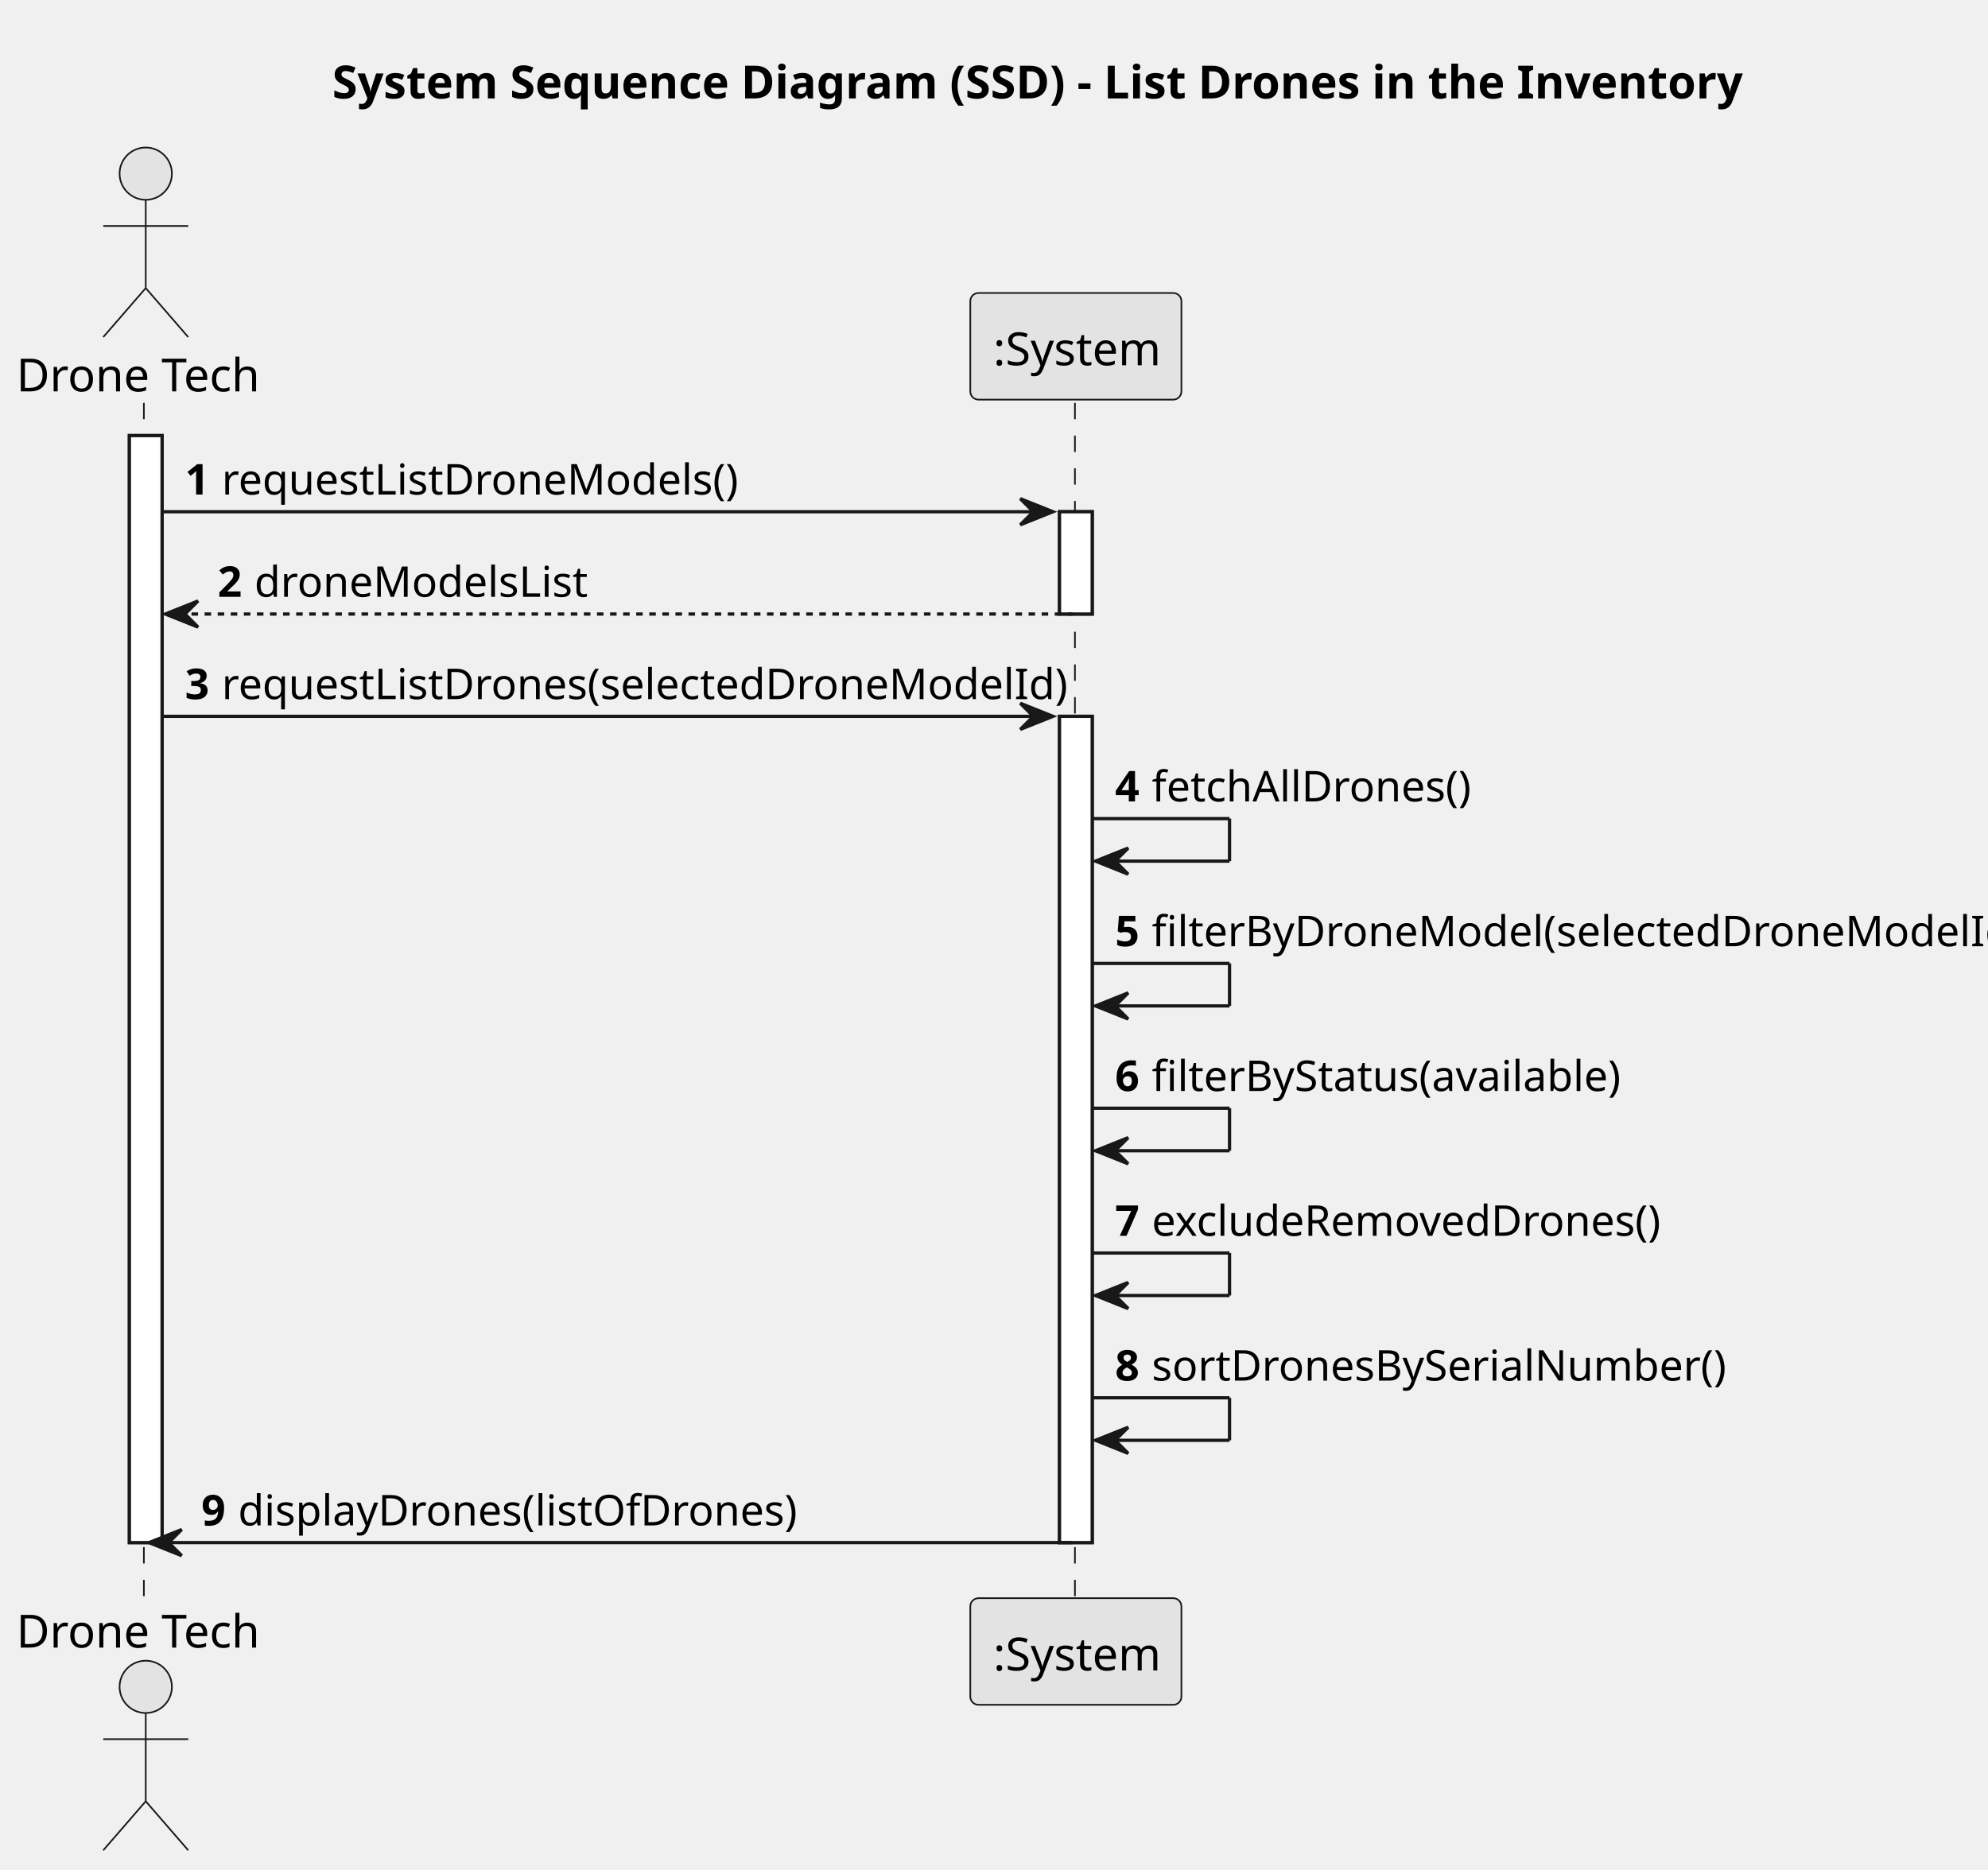
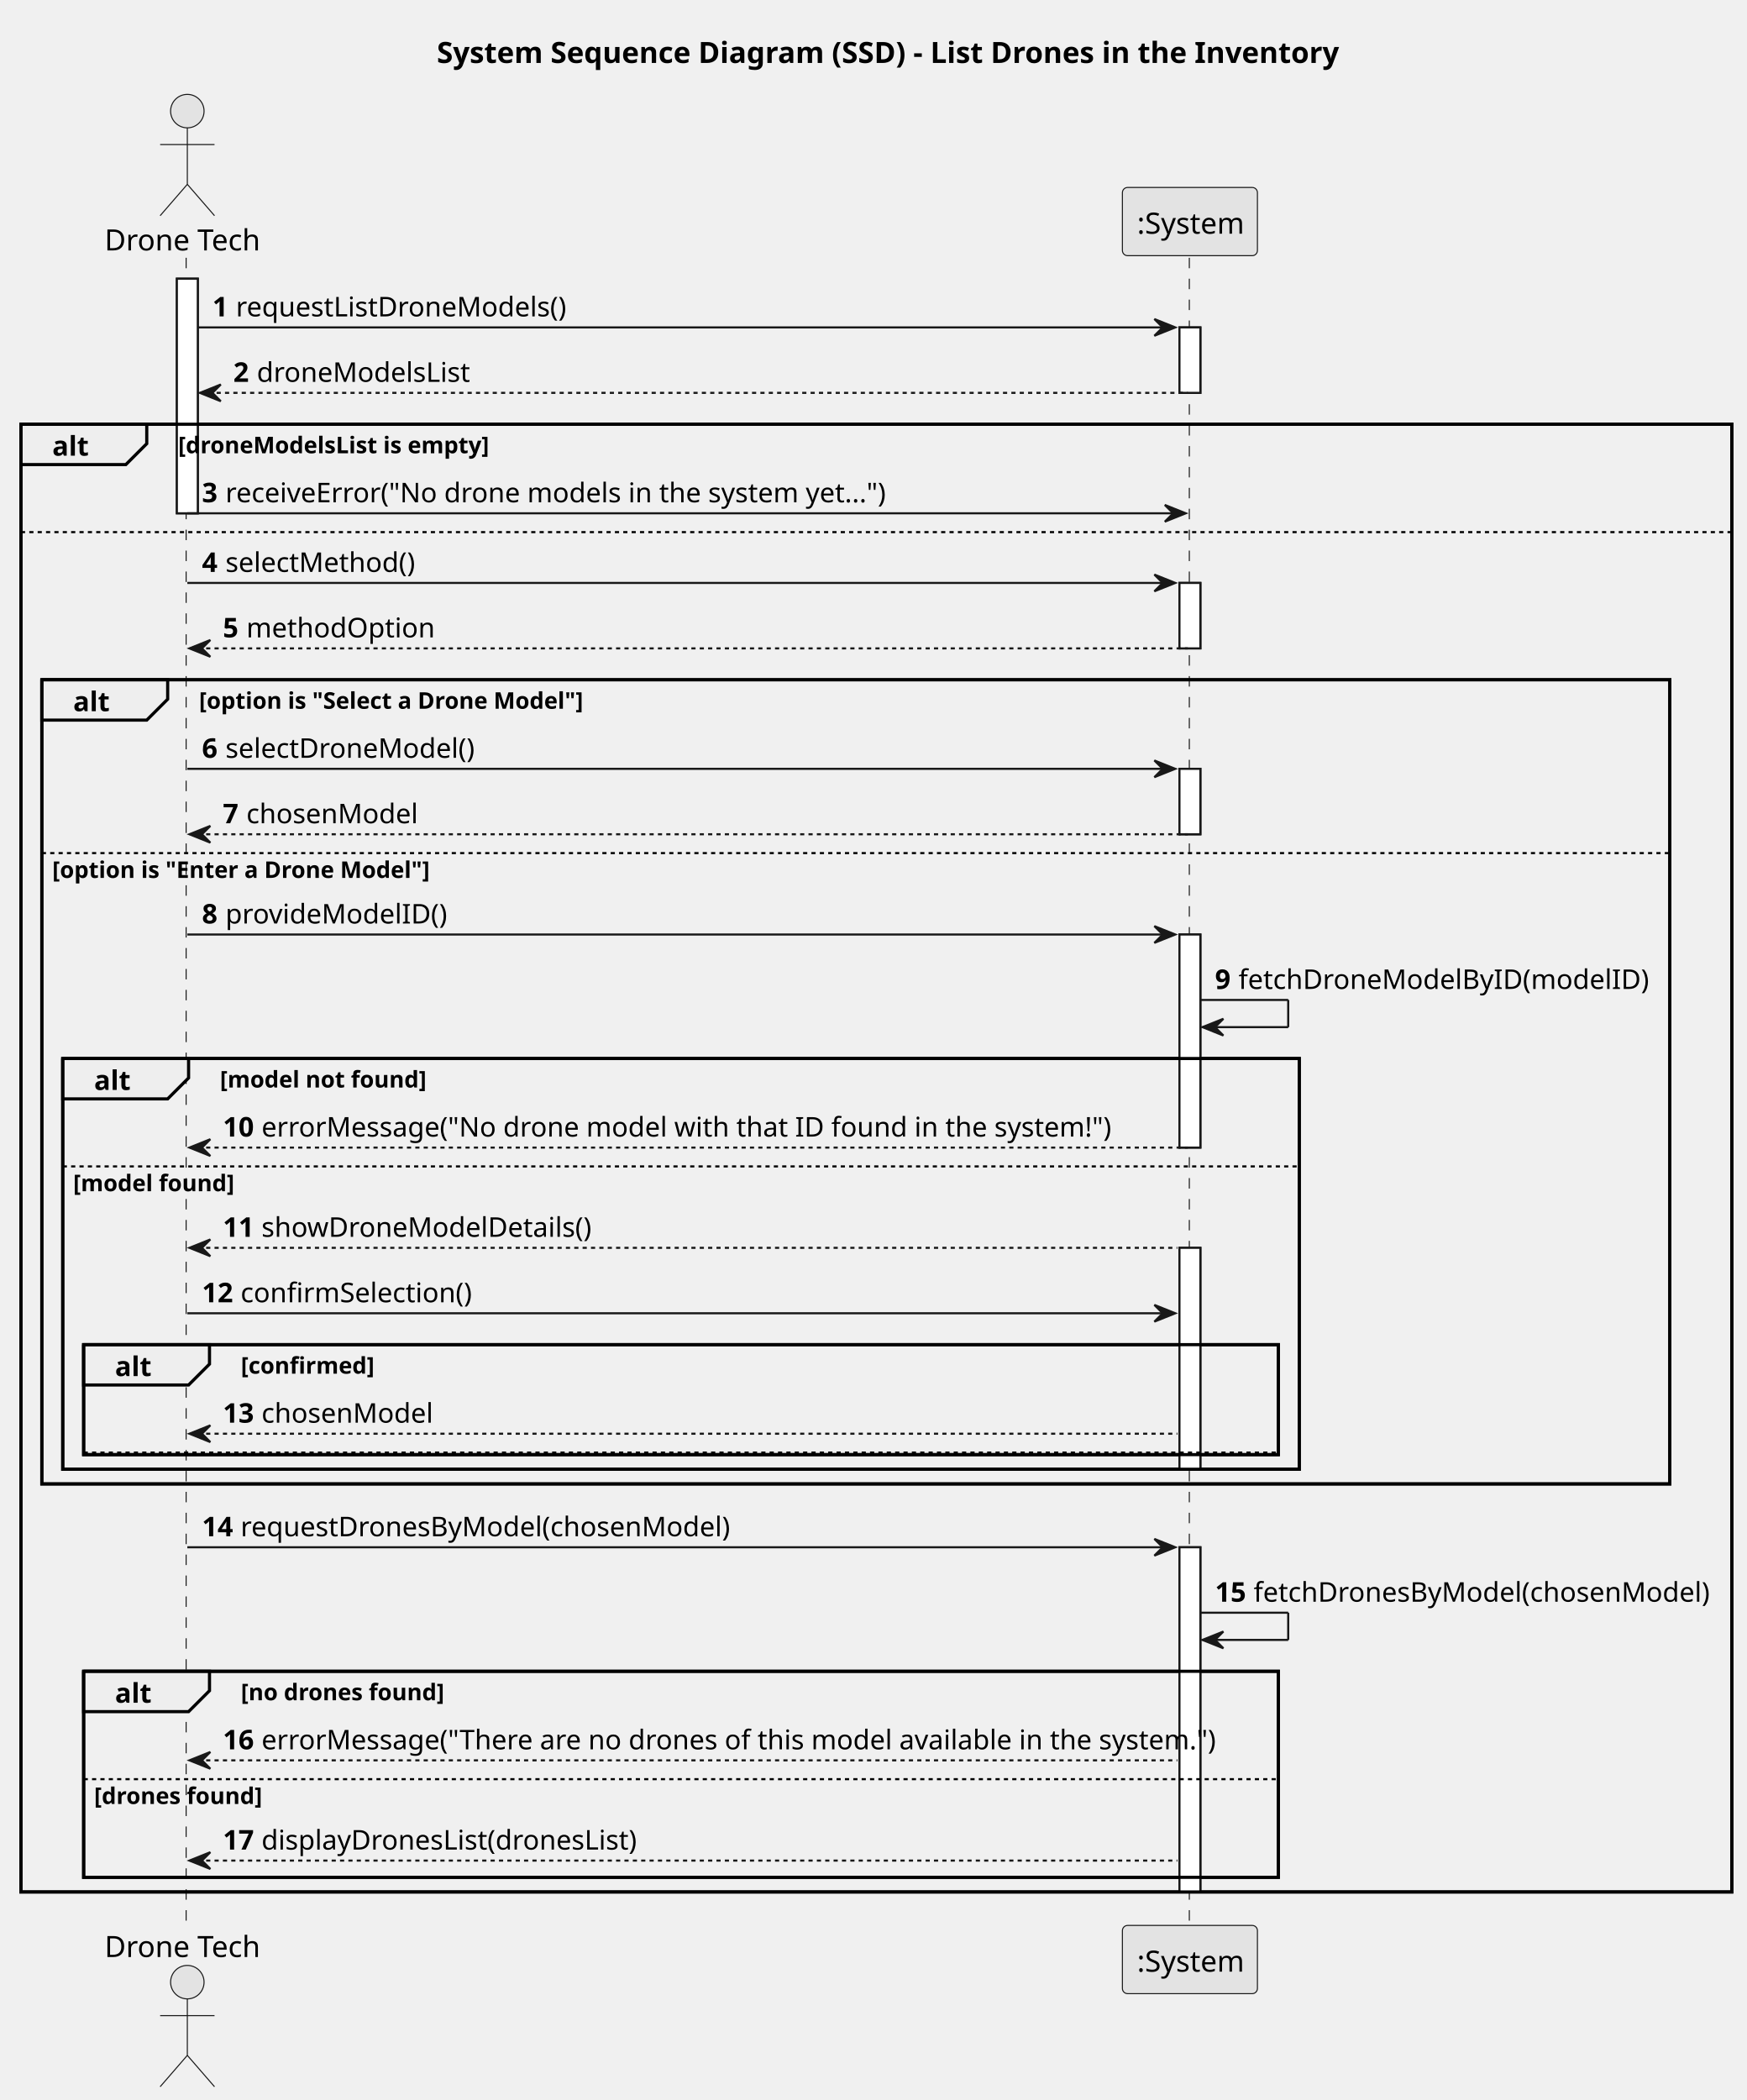
- <svg xmlns="http://www.w3.org/2000/svg" contentStyleType="text/css" height="572px" preserveAspectRatio="none" style="width:608px;height:572px;background:#FFFFFF;" version="1.1" viewBox="0 0 608 572" width="608px" zoomAndPan="magnify">
+ <svg xmlns="http://www.w3.org/2000/svg" contentStyleType="text/css" height="1004px" preserveAspectRatio="none" style="width:835px;height:1004px;background:#FFFFFF;" version="1.1" viewBox="0 0 835 1004" width="835px" zoomAndPan="magnify">
  <defs />
  <g>
-     <text fill="#000000" font-family="sans-serif" font-size="14" font-weight="bold" lengthAdjust="spacing" textLength="419.323" x="101.61" y="30.107">System Sequence Diagram (SSD) - List Drones in the Inventory</text>
-     <rect fill="#FFFFFF" height="338.619" style="stroke:#181818;stroke-width:1.0;" width="10" x="39.572" y="133.242" />
-     <rect fill="#FFFFFF" height="31.291" style="stroke:#181818;stroke-width:1.0;" width="10" x="324.035" y="156.533" />
-     <rect fill="#FFFFFF" height="252.746" style="stroke:#181818;stroke-width:1.0;" width="10" x="324.035" y="219.115" />
-     <line style="stroke:#181818;stroke-width:0.5;stroke-dasharray:5.0,5.0;" x1="44" x2="44" y1="123.242" y2="489.861" />
-     <line style="stroke:#181818;stroke-width:0.5;stroke-dasharray:5.0,5.0;" x1="328.752" x2="328.752" y1="123.242" y2="489.861" />
-     <text fill="#000000" font-family="sans-serif" font-size="14" lengthAdjust="spacing" textLength="73.144" x="5" y="119.728">Drone Tech</text>
-     <ellipse cx="44.572" cy="53.121" fill="#E3E3E3" rx="8" ry="8" style="stroke:#181818;stroke-width:0.5;" />
-     <path d="M44.572,61.121 L44.572,88.121 M31.572,69.121 L57.572,69.121 M44.572,88.121 L31.572,103.121 M44.572,88.121 L57.572,103.121 " fill="none" style="stroke:#181818;stroke-width:0.5;" />
-     <text fill="#000000" font-family="sans-serif" font-size="14" lengthAdjust="spacing" textLength="73.144" x="5" y="503.969">Drone Tech</text>
-     <ellipse cx="44.572" cy="515.982" fill="#E3E3E3" rx="8" ry="8" style="stroke:#181818;stroke-width:0.5;" />
-     <path d="M44.572,523.982 L44.572,550.982 M31.572,531.982 L57.572,531.982 M44.572,550.982 L31.572,565.982 M44.572,550.982 L57.572,565.982 " fill="none" style="stroke:#181818;stroke-width:0.5;" />
-     <rect fill="#E3E3E3" height="32.621" rx="2.5" ry="2.5" style="stroke:#181818;stroke-width:0.5;" width="64.565" x="296.752" y="89.621" />
-     <text fill="#000000" font-family="sans-serif" font-size="14" lengthAdjust="spacing" textLength="50.565" x="303.752" y="111.728">:System</text>
-     <rect fill="#E3E3E3" height="32.621" rx="2.5" ry="2.5" style="stroke:#181818;stroke-width:0.5;" width="64.565" x="296.752" y="488.861" />
-     <text fill="#000000" font-family="sans-serif" font-size="14" lengthAdjust="spacing" textLength="50.565" x="303.752" y="510.969">:System</text>
-     <rect fill="#FFFFFF" height="338.619" style="stroke:#181818;stroke-width:1.0;" width="10" x="39.572" y="133.242" />
-     <rect fill="#FFFFFF" height="31.291" style="stroke:#181818;stroke-width:1.0;" width="10" x="324.035" y="156.533" />
-     <rect fill="#FFFFFF" height="252.746" style="stroke:#181818;stroke-width:1.0;" width="10" x="324.035" y="219.115" />
-     <polygon fill="#181818" points="312.035,152.533,322.035,156.533,312.035,160.533,316.035,156.533" style="stroke:#181818;stroke-width:1.0;" />
-     <line style="stroke:#181818;stroke-width:1.0;" x1="49.572" x2="318.035" y1="156.533" y2="156.533" />
-     <text fill="#000000" font-family="sans-serif" font-size="13" font-weight="bold" lengthAdjust="spacing" textLength="7.23" x="56.572" y="151.27">1</text>
-     <text fill="#000000" font-family="sans-serif" font-size="13" lengthAdjust="spacing" textLength="149.564" x="67.802" y="151.27">requestListDroneModels()</text>
-     <polygon fill="#181818" points="60.572,183.824,50.572,187.824,60.572,191.824,56.572,187.824" style="stroke:#181818;stroke-width:1.0;" />
-     <line style="stroke:#181818;stroke-width:1.0;stroke-dasharray:2.0,2.0;" x1="54.572" x2="328.035" y1="187.824" y2="187.824" />
-     <text fill="#000000" font-family="sans-serif" font-size="13" font-weight="bold" lengthAdjust="spacing" textLength="7.23" x="66.572" y="182.561">2</text>
-     <text fill="#000000" font-family="sans-serif" font-size="13" lengthAdjust="spacing" textLength="95.386" x="77.802" y="182.561">droneModelsList</text>
-     <polygon fill="#181818" points="312.035,215.115,322.035,219.115,312.035,223.115,316.035,219.115" style="stroke:#181818;stroke-width:1.0;" />
-     <line style="stroke:#181818;stroke-width:1.0;" x1="49.572" x2="318.035" y1="219.115" y2="219.115" />
-     <text fill="#000000" font-family="sans-serif" font-size="13" font-weight="bold" lengthAdjust="spacing" textLength="7.23" x="56.572" y="213.852">3</text>
-     <text fill="#000000" font-family="sans-serif" font-size="13" lengthAdjust="spacing" textLength="244.232" x="67.802" y="213.852">requestListDrones(selectedDroneModelId)</text>
-     <line style="stroke:#181818;stroke-width:1.0;" x1="334.035" x2="376.035" y1="250.406" y2="250.406" />
-     <line style="stroke:#181818;stroke-width:1.0;" x1="376.035" x2="376.035" y1="250.406" y2="263.406" />
-     <line style="stroke:#181818;stroke-width:1.0;" x1="335.035" x2="376.035" y1="263.406" y2="263.406" />
-     <polygon fill="#181818" points="345.035,259.406,335.035,263.406,345.035,267.406,341.035,263.406" style="stroke:#181818;stroke-width:1.0;" />
-     <text fill="#000000" font-family="sans-serif" font-size="13" font-weight="bold" lengthAdjust="spacing" textLength="7.23" x="341.035" y="245.144">4</text>
-     <text fill="#000000" font-family="sans-serif" font-size="13" lengthAdjust="spacing" textLength="93.196" x="352.265" y="245.144">fetchAllDrones()</text>
-     <line style="stroke:#181818;stroke-width:1.0;" x1="334.035" x2="376.035" y1="294.697" y2="294.697" />
-     <line style="stroke:#181818;stroke-width:1.0;" x1="376.035" x2="376.035" y1="294.697" y2="307.697" />
-     <line style="stroke:#181818;stroke-width:1.0;" x1="335.035" x2="376.035" y1="307.697" y2="307.697" />
-     <polygon fill="#181818" points="345.035,303.697,335.035,307.697,345.035,311.697,341.035,307.697" style="stroke:#181818;stroke-width:1.0;" />
-     <text fill="#000000" font-family="sans-serif" font-size="13" font-weight="bold" lengthAdjust="spacing" textLength="7.23" x="341.035" y="289.435">5</text>
-     <text fill="#000000" font-family="sans-serif" font-size="13" lengthAdjust="spacing" textLength="249.279" x="352.265" y="289.435">filterByDroneModel(selectedDroneModelId)</text>
-     <line style="stroke:#181818;stroke-width:1.0;" x1="334.035" x2="376.035" y1="338.988" y2="338.988" />
-     <line style="stroke:#181818;stroke-width:1.0;" x1="376.035" x2="376.035" y1="338.988" y2="351.988" />
-     <line style="stroke:#181818;stroke-width:1.0;" x1="335.035" x2="376.035" y1="351.988" y2="351.988" />
-     <polygon fill="#181818" points="345.035,347.988,335.035,351.988,345.035,355.988,341.035,351.988" style="stroke:#181818;stroke-width:1.0;" />
-     <text fill="#000000" font-family="sans-serif" font-size="13" font-weight="bold" lengthAdjust="spacing" textLength="7.23" x="341.035" y="333.726">6</text>
-     <text fill="#000000" font-family="sans-serif" font-size="13" lengthAdjust="spacing" textLength="136.557" x="352.265" y="333.726">filterByStatus(available)</text>
-     <line style="stroke:#181818;stroke-width:1.0;" x1="334.035" x2="376.035" y1="383.279" y2="383.279" />
-     <line style="stroke:#181818;stroke-width:1.0;" x1="376.035" x2="376.035" y1="383.279" y2="396.279" />
-     <line style="stroke:#181818;stroke-width:1.0;" x1="335.035" x2="376.035" y1="396.279" y2="396.279" />
-     <polygon fill="#181818" points="345.035,392.279,335.035,396.279,345.035,400.279,341.035,396.279" style="stroke:#181818;stroke-width:1.0;" />
-     <text fill="#000000" font-family="sans-serif" font-size="13" font-weight="bold" lengthAdjust="spacing" textLength="7.23" x="341.035" y="378.017">7</text>
-     <text fill="#000000" font-family="sans-serif" font-size="13" lengthAdjust="spacing" textLength="151.011" x="352.265" y="378.017">excludeRemovedDrones()</text>
-     <line style="stroke:#181818;stroke-width:1.0;" x1="334.035" x2="376.035" y1="427.57" y2="427.57" />
-     <line style="stroke:#181818;stroke-width:1.0;" x1="376.035" x2="376.035" y1="427.57" y2="440.57" />
-     <line style="stroke:#181818;stroke-width:1.0;" x1="335.035" x2="376.035" y1="440.57" y2="440.57" />
-     <polygon fill="#181818" points="345.035,436.57,335.035,440.57,345.035,444.57,341.035,440.57" style="stroke:#181818;stroke-width:1.0;" />
-     <text fill="#000000" font-family="sans-serif" font-size="13" font-weight="bold" lengthAdjust="spacing" textLength="7.23" x="341.035" y="422.308">8</text>
-     <text fill="#000000" font-family="sans-serif" font-size="13" lengthAdjust="spacing" textLength="166.88" x="352.265" y="422.308">sortDronesBySerialNumber()</text>
-     <polygon fill="#181818" points="55.572,467.861,45.572,471.861,55.572,475.861,51.572,471.861" style="stroke:#181818;stroke-width:1.0;" />
-     <line style="stroke:#181818;stroke-width:1.0;" x1="49.572" x2="328.035" y1="471.861" y2="471.861" />
-     <text fill="#000000" font-family="sans-serif" font-size="13" font-weight="bold" lengthAdjust="spacing" textLength="7.23" x="61.572" y="466.599">9</text>
-     <text fill="#000000" font-family="sans-serif" font-size="13" lengthAdjust="spacing" textLength="162.551" x="72.802" y="466.599">displayDrones(listOfDrones)</text>
+     <text fill="#000000" font-family="sans-serif" font-size="14" font-weight="bold" lengthAdjust="spacing" textLength="419.323" x="208.875" y="30.107">System Sequence Diagram (SSD) - List Drones in the Inventory</text>
+     <rect fill="#FFFFFF" height="112.164" style="stroke:#181818;stroke-width:1.0;" width="10" x="84.572" y="133.242" />
+     <rect fill="#FFFFFF" height="31.291" style="stroke:#181818;stroke-width:1.0;" width="10" x="563.958" y="156.533" />
+     <rect fill="#FFFFFF" height="31.291" style="stroke:#181818;stroke-width:1.0;" width="10" x="563.958" y="278.697" />
+     <rect fill="#FFFFFF" height="31.291" style="stroke:#181818;stroke-width:1.0;" width="10" x="563.958" y="367.57" />
+     <rect fill="#FFFFFF" height="101.873" style="stroke:#181818;stroke-width:1.0;" width="10" x="563.958" y="446.783" />
+     <rect fill="#FFFFFF" height="105.873" style="stroke:#181818;stroke-width:1.0;" width="10" x="563.958" y="596.578" />
+     <rect fill="#FFFFFF" height="164.795" style="stroke:#181818;stroke-width:1.0;" width="10" x="563.958" y="739.742" />
+     <rect fill="none" height="701.713" style="stroke:#000000;stroke-width:1.5;" width="818.073" x="10" y="202.824" />
+     <rect fill="none" height="384.463" style="stroke:#000000;stroke-width:1.5;" width="778.423" x="20" y="324.988" />
+     <rect fill="none" height="196.377" style="stroke:#000000;stroke-width:1.5;" width="591.241" x="30" y="506.074" />
+     <rect fill="none" height="52.582" style="stroke:#000000;stroke-width:1.5;" width="571.241" x="40" y="642.869" />
+     <rect fill="none" height="98.504" style="stroke:#000000;stroke-width:1.5;" width="571.241" x="40" y="799.033" />
+     <line style="stroke:#181818;stroke-width:0.5;stroke-dasharray:5.0,5.0;" x1="89" x2="89" y1="123.242" y2="921.537" />
+     <line style="stroke:#181818;stroke-width:0.5;stroke-dasharray:5.0,5.0;" x1="568.676" x2="568.676" y1="123.242" y2="921.537" />
+     <text fill="#000000" font-family="sans-serif" font-size="14" lengthAdjust="spacing" textLength="73.144" x="50" y="119.728">Drone Tech</text>
+     <ellipse cx="89.572" cy="53.121" fill="#E3E3E3" rx="8" ry="8" style="stroke:#181818;stroke-width:0.5;" />
+     <path d="M89.572,61.121 L89.572,88.121 M76.572,69.121 L102.572,69.121 M89.572,88.121 L76.572,103.121 M89.572,88.121 L102.572,103.121 " fill="none" style="stroke:#181818;stroke-width:0.5;" />
+     <text fill="#000000" font-family="sans-serif" font-size="14" lengthAdjust="spacing" textLength="73.144" x="50" y="935.644">Drone Tech</text>
+     <ellipse cx="89.572" cy="947.658" fill="#E3E3E3" rx="8" ry="8" style="stroke:#181818;stroke-width:0.5;" />
+     <path d="M89.572,955.658 L89.572,982.658 M76.572,963.658 L102.572,963.658 M89.572,982.658 L76.572,997.658 M89.572,982.658 L102.572,997.658 " fill="none" style="stroke:#181818;stroke-width:0.5;" />
+     <rect fill="#E3E3E3" height="32.621" rx="2.5" ry="2.5" style="stroke:#181818;stroke-width:0.5;" width="64.565" x="536.676" y="89.621" />
+     <text fill="#000000" font-family="sans-serif" font-size="14" lengthAdjust="spacing" textLength="50.565" x="543.676" y="111.728">:System</text>
+     <rect fill="#E3E3E3" height="32.621" rx="2.5" ry="2.5" style="stroke:#181818;stroke-width:0.5;" width="64.565" x="536.676" y="920.537" />
+     <text fill="#000000" font-family="sans-serif" font-size="14" lengthAdjust="spacing" textLength="50.565" x="543.676" y="942.644">:System</text>
+     <rect fill="#FFFFFF" height="112.164" style="stroke:#181818;stroke-width:1.0;" width="10" x="84.572" y="133.242" />
+     <rect fill="#FFFFFF" height="31.291" style="stroke:#181818;stroke-width:1.0;" width="10" x="563.958" y="156.533" />
+     <rect fill="#FFFFFF" height="31.291" style="stroke:#181818;stroke-width:1.0;" width="10" x="563.958" y="278.697" />
+     <rect fill="#FFFFFF" height="31.291" style="stroke:#181818;stroke-width:1.0;" width="10" x="563.958" y="367.57" />
+     <rect fill="#FFFFFF" height="101.873" style="stroke:#181818;stroke-width:1.0;" width="10" x="563.958" y="446.783" />
+     <rect fill="#FFFFFF" height="105.873" style="stroke:#181818;stroke-width:1.0;" width="10" x="563.958" y="596.578" />
+     <rect fill="#FFFFFF" height="164.795" style="stroke:#181818;stroke-width:1.0;" width="10" x="563.958" y="739.742" />
+     <polygon fill="#181818" points="551.958,152.533,561.958,156.533,551.958,160.533,555.958,156.533" style="stroke:#181818;stroke-width:1.0;" />
+     <line style="stroke:#181818;stroke-width:1.0;" x1="94.572" x2="557.958" y1="156.533" y2="156.533" />
+     <text fill="#000000" font-family="sans-serif" font-size="13" font-weight="bold" lengthAdjust="spacing" textLength="7.23" x="101.572" y="151.27">1</text>
+     <text fill="#000000" font-family="sans-serif" font-size="13" lengthAdjust="spacing" textLength="149.564" x="112.802" y="151.27">requestListDroneModels()</text>
+     <polygon fill="#181818" points="105.572,183.824,95.572,187.824,105.572,191.824,101.572,187.824" style="stroke:#181818;stroke-width:1.0;" />
+     <line style="stroke:#181818;stroke-width:1.0;stroke-dasharray:2.0,2.0;" x1="99.572" x2="567.958" y1="187.824" y2="187.824" />
+     <text fill="#000000" font-family="sans-serif" font-size="13" font-weight="bold" lengthAdjust="spacing" textLength="7.23" x="111.572" y="182.561">2</text>
+     <text fill="#000000" font-family="sans-serif" font-size="13" lengthAdjust="spacing" textLength="95.386" x="122.802" y="182.561">droneModelsList</text>
+     <path d="M10,202.824 L70.171,202.824 L70.171,212.115 L60.171,222.115 L10,222.115 L10,202.824 " fill="#EEEEEE" style="stroke:#000000;stroke-width:1.5;" />
+     <rect fill="none" height="701.713" style="stroke:#000000;stroke-width:1.5;" width="818.073" x="10" y="202.824" />
+     <text fill="#000000" font-family="sans-serif" font-size="13" font-weight="bold" lengthAdjust="spacing" textLength="15.171" x="25" y="217.852">alt</text>
+     <text fill="#000000" font-family="sans-serif" font-size="11" font-weight="bold" lengthAdjust="spacing" textLength="143.016" x="85.171" y="216.694">[droneModelsList is empty]</text>
+     <polygon fill="#181818" points="556.958,241.406,566.958,245.406,556.958,249.406,560.958,245.406" style="stroke:#181818;stroke-width:1.0;" />
+     <line style="stroke:#181818;stroke-width:1.0;" x1="89.572" x2="562.958" y1="245.406" y2="245.406" />
+     <text fill="#000000" font-family="sans-serif" font-size="13" font-weight="bold" lengthAdjust="spacing" textLength="7.23" x="96.572" y="240.144">3</text>
+     <text fill="#000000" font-family="sans-serif" font-size="13" lengthAdjust="spacing" textLength="299.666" x="107.802" y="240.144">receiveError("No drone models in the system yet...")</text>
+     <line style="stroke:#000000;stroke-width:1.0;stroke-dasharray:2.0,2.0;" x1="10" x2="828.073" y1="254.406" y2="254.406" />
+     <polygon fill="#181818" points="551.958,274.697,561.958,278.697,551.958,282.697,555.958,278.697" style="stroke:#181818;stroke-width:1.0;" />
+     <line style="stroke:#181818;stroke-width:1.0;" x1="89.572" x2="557.958" y1="278.697" y2="278.697" />
+     <text fill="#000000" font-family="sans-serif" font-size="13" font-weight="bold" lengthAdjust="spacing" textLength="7.23" x="96.572" y="273.435">4</text>
+     <text fill="#000000" font-family="sans-serif" font-size="13" lengthAdjust="spacing" textLength="85.979" x="107.802" y="273.435">selectMethod()</text>
+     <polygon fill="#181818" points="100.572,305.988,90.572,309.988,100.572,313.988,96.572,309.988" style="stroke:#181818;stroke-width:1.0;" />
+     <line style="stroke:#181818;stroke-width:1.0;stroke-dasharray:2.0,2.0;" x1="94.572" x2="567.958" y1="309.988" y2="309.988" />
+     <text fill="#000000" font-family="sans-serif" font-size="13" font-weight="bold" lengthAdjust="spacing" textLength="7.23" x="106.572" y="304.726">5</text>
+     <text fill="#000000" font-family="sans-serif" font-size="13" lengthAdjust="spacing" textLength="81.663" x="117.802" y="304.726">methodOption</text>
+     <path d="M20,324.988 L80.171,324.988 L80.171,334.279 L70.171,344.279 L20,344.279 L20,324.988 " fill="#EEEEEE" style="stroke:#000000;stroke-width:1.5;" />
+     <rect fill="none" height="384.463" style="stroke:#000000;stroke-width:1.5;" width="778.423" x="20" y="324.988" />
+     <text fill="#000000" font-family="sans-serif" font-size="13" font-weight="bold" lengthAdjust="spacing" textLength="15.171" x="35" y="340.017">alt</text>
+     <text fill="#000000" font-family="sans-serif" font-size="11" font-weight="bold" lengthAdjust="spacing" textLength="177.891" x="95.171" y="338.858">[option is "Select a Drone Model"]</text>
+     <polygon fill="#181818" points="551.958,363.57,561.958,367.57,551.958,371.57,555.958,367.57" style="stroke:#181818;stroke-width:1.0;" />
+     <line style="stroke:#181818;stroke-width:1.0;" x1="89.572" x2="557.958" y1="367.57" y2="367.57" />
+     <text fill="#000000" font-family="sans-serif" font-size="13" font-weight="bold" lengthAdjust="spacing" textLength="7.23" x="96.572" y="362.308">6</text>
+     <text fill="#000000" font-family="sans-serif" font-size="13" lengthAdjust="spacing" textLength="113.433" x="107.802" y="362.308">selectDroneModel()</text>
+     <polygon fill="#181818" points="100.572,394.861,90.572,398.861,100.572,402.861,96.572,398.861" style="stroke:#181818;stroke-width:1.0;" />
+     <line style="stroke:#181818;stroke-width:1.0;stroke-dasharray:2.0,2.0;" x1="94.572" x2="567.958" y1="398.861" y2="398.861" />
+     <text fill="#000000" font-family="sans-serif" font-size="13" font-weight="bold" lengthAdjust="spacing" textLength="7.23" x="106.572" y="393.599">7</text>
+     <text fill="#000000" font-family="sans-serif" font-size="13" lengthAdjust="spacing" textLength="77.327" x="117.802" y="393.599">chosenModel</text>
+     <line style="stroke:#000000;stroke-width:1.0;stroke-dasharray:2.0,2.0;" x1="20" x2="798.423" y1="407.861" y2="407.861" />
+     <text fill="#000000" font-family="sans-serif" font-size="11" font-weight="bold" lengthAdjust="spacing" textLength="173.599" x="25" y="419.731">[option is "Enter a Drone Model"]</text>
+     <polygon fill="#181818" points="551.958,442.783,561.958,446.783,551.958,450.783,555.958,446.783" style="stroke:#181818;stroke-width:1.0;" />
+     <line style="stroke:#181818;stroke-width:1.0;" x1="89.572" x2="557.958" y1="446.783" y2="446.783" />
+     <text fill="#000000" font-family="sans-serif" font-size="13" font-weight="bold" lengthAdjust="spacing" textLength="7.23" x="96.572" y="441.521">8</text>
+     <text fill="#000000" font-family="sans-serif" font-size="13" lengthAdjust="spacing" textLength="99.703" x="107.802" y="441.521">provideModelID()</text>
+     <line style="stroke:#181818;stroke-width:1.0;" x1="573.958" x2="615.958" y1="478.074" y2="478.074" />
+     <line style="stroke:#181818;stroke-width:1.0;" x1="615.958" x2="615.958" y1="478.074" y2="491.074" />
+     <line style="stroke:#181818;stroke-width:1.0;" x1="574.958" x2="615.958" y1="491.074" y2="491.074" />
+     <polygon fill="#181818" points="584.958,487.074,574.958,491.074,584.958,495.074,580.958,491.074" style="stroke:#181818;stroke-width:1.0;" />
+     <text fill="#000000" font-family="sans-serif" font-size="13" font-weight="bold" lengthAdjust="spacing" textLength="7.23" x="580.958" y="472.812">9</text>
+     <text fill="#000000" font-family="sans-serif" font-size="13" lengthAdjust="spacing" textLength="184.234" x="592.188" y="472.812">fetchDroneModelByID(modelID)</text>
+     <path d="M30,506.074 L90.171,506.074 L90.171,515.365 L80.171,525.365 L30,525.365 L30,506.074 " fill="#EEEEEE" style="stroke:#000000;stroke-width:1.5;" />
+     <rect fill="none" height="196.377" style="stroke:#000000;stroke-width:1.5;" width="591.241" x="30" y="506.074" />
+     <text fill="#000000" font-family="sans-serif" font-size="13" font-weight="bold" lengthAdjust="spacing" textLength="15.171" x="45" y="521.102">alt</text>
+     <text fill="#000000" font-family="sans-serif" font-size="11" font-weight="bold" lengthAdjust="spacing" textLength="93.473" x="105.171" y="519.944">[model not found]</text>
+     <polygon fill="#181818" points="100.572,544.656,90.572,548.656,100.572,552.656,96.572,548.656" style="stroke:#181818;stroke-width:1.0;" />
+     <line style="stroke:#181818;stroke-width:1.0;stroke-dasharray:2.0,2.0;" x1="94.572" x2="567.958" y1="548.656" y2="548.656" />
+     <text fill="#000000" font-family="sans-serif" font-size="13" font-weight="bold" lengthAdjust="spacing" textLength="14.46" x="106.572" y="543.394">10</text>
+     <text fill="#000000" font-family="sans-serif" font-size="13" lengthAdjust="spacing" textLength="379.171" x="125.032" y="543.394">errorMessage("No drone model with that ID found in the system!")</text>
+     <line style="stroke:#000000;stroke-width:1.0;stroke-dasharray:2.0,2.0;" x1="30" x2="621.241" y1="557.656" y2="557.656" />
+     <text fill="#000000" font-family="sans-serif" font-size="11" font-weight="bold" lengthAdjust="spacing" textLength="73.315" x="35" y="569.526">[model found]</text>
+     <polygon fill="#181818" points="100.572,592.578,90.572,596.578,100.572,600.578,96.572,596.578" style="stroke:#181818;stroke-width:1.0;" />
+     <line style="stroke:#181818;stroke-width:1.0;stroke-dasharray:2.0,2.0;" x1="94.572" x2="562.958" y1="596.578" y2="596.578" />
+     <text fill="#000000" font-family="sans-serif" font-size="13" font-weight="bold" lengthAdjust="spacing" textLength="14.46" x="106.572" y="591.315">11</text>
+     <text fill="#000000" font-family="sans-serif" font-size="13" lengthAdjust="spacing" textLength="149.557" x="125.032" y="591.315">showDroneModelDetails()</text>
+     <polygon fill="#181818" points="551.958,623.869,561.958,627.869,551.958,631.869,555.958,627.869" style="stroke:#181818;stroke-width:1.0;" />
+     <line style="stroke:#181818;stroke-width:1.0;" x1="89.572" x2="557.958" y1="627.869" y2="627.869" />
+     <text fill="#000000" font-family="sans-serif" font-size="13" font-weight="bold" lengthAdjust="spacing" textLength="14.46" x="96.572" y="622.606">12</text>
+     <text fill="#000000" font-family="sans-serif" font-size="13" lengthAdjust="spacing" textLength="104.755" x="115.032" y="622.606">confirmSelection()</text>
+     <path d="M40,642.869 L100.171,642.869 L100.171,652.16 L90.171,662.16 L40,662.16 L40,642.869 " fill="#EEEEEE" style="stroke:#000000;stroke-width:1.5;" />
+     <rect fill="none" height="52.582" style="stroke:#000000;stroke-width:1.5;" width="571.241" x="40" y="642.869" />
+     <text fill="#000000" font-family="sans-serif" font-size="13" font-weight="bold" lengthAdjust="spacing" textLength="15.171" x="55" y="657.898">alt</text>
+     <text fill="#000000" font-family="sans-serif" font-size="11" font-weight="bold" lengthAdjust="spacing" textLength="60.5" x="115.171" y="656.739">[confirmed]</text>
+     <polygon fill="#181818" points="100.572,681.451,90.572,685.451,100.572,689.451,96.572,685.451" style="stroke:#181818;stroke-width:1.0;" />
+     <line style="stroke:#181818;stroke-width:1.0;stroke-dasharray:2.0,2.0;" x1="94.572" x2="562.958" y1="685.451" y2="685.451" />
+     <text fill="#000000" font-family="sans-serif" font-size="13" font-weight="bold" lengthAdjust="spacing" textLength="14.46" x="106.572" y="680.188">13</text>
+     <text fill="#000000" font-family="sans-serif" font-size="13" lengthAdjust="spacing" textLength="77.327" x="125.032" y="680.188">chosenModel</text>
+     <line style="stroke:#000000;stroke-width:1.0;stroke-dasharray:2.0,2.0;" x1="40" x2="611.241" y1="694.451" y2="694.451" />
+     <polygon fill="#181818" points="551.958,735.742,561.958,739.742,551.958,743.742,555.958,739.742" style="stroke:#181818;stroke-width:1.0;" />
+     <line style="stroke:#181818;stroke-width:1.0;" x1="89.572" x2="557.958" y1="739.742" y2="739.742" />
+     <text fill="#000000" font-family="sans-serif" font-size="13" font-weight="bold" lengthAdjust="spacing" textLength="14.46" x="96.572" y="734.48">14</text>
+     <text fill="#000000" font-family="sans-serif" font-size="13" lengthAdjust="spacing" textLength="221.832" x="115.032" y="734.48">requestDronesByModel(chosenModel)</text>
+     <line style="stroke:#181818;stroke-width:1.0;" x1="573.958" x2="615.958" y1="771.033" y2="771.033" />
+     <line style="stroke:#181818;stroke-width:1.0;" x1="615.958" x2="615.958" y1="771.033" y2="784.033" />
+     <line style="stroke:#181818;stroke-width:1.0;" x1="574.958" x2="615.958" y1="784.033" y2="784.033" />
+     <polygon fill="#181818" points="584.958,780.033,574.958,784.033,584.958,788.033,580.958,784.033" style="stroke:#181818;stroke-width:1.0;" />
+     <text fill="#000000" font-family="sans-serif" font-size="13" font-weight="bold" lengthAdjust="spacing" textLength="14.46" x="580.958" y="765.77">15</text>
+     <text fill="#000000" font-family="sans-serif" font-size="13" lengthAdjust="spacing" textLength="206.654" x="599.418" y="765.77">fetchDronesByModel(chosenModel)</text>
+     <path d="M40,799.033 L100.171,799.033 L100.171,808.324 L90.171,818.324 L40,818.324 L40,799.033 " fill="#EEEEEE" style="stroke:#000000;stroke-width:1.5;" />
+     <rect fill="none" height="98.504" style="stroke:#000000;stroke-width:1.5;" width="571.241" x="40" y="799.033" />
+     <text fill="#000000" font-family="sans-serif" font-size="13" font-weight="bold" lengthAdjust="spacing" textLength="15.171" x="55" y="814.062">alt</text>
+     <text fill="#000000" font-family="sans-serif" font-size="11" font-weight="bold" lengthAdjust="spacing" textLength="94.091" x="115.171" y="812.903">[no drones found]</text>
+     <polygon fill="#181818" points="100.572,837.615,90.572,841.615,100.572,845.615,96.572,841.615" style="stroke:#181818;stroke-width:1.0;" />
+     <line style="stroke:#181818;stroke-width:1.0;stroke-dasharray:2.0,2.0;" x1="94.572" x2="562.958" y1="841.615" y2="841.615" />
+     <text fill="#000000" font-family="sans-serif" font-size="13" font-weight="bold" lengthAdjust="spacing" textLength="14.46" x="106.572" y="836.352">16</text>
+     <text fill="#000000" font-family="sans-serif" font-size="13" lengthAdjust="spacing" textLength="431.926" x="125.032" y="836.352">errorMessage("There are no drones of this model available in the system.")</text>
+     <line style="stroke:#000000;stroke-width:1.0;stroke-dasharray:2.0,2.0;" x1="40" x2="611.241" y1="850.615" y2="850.615" />
+     <text fill="#000000" font-family="sans-serif" font-size="11" font-weight="bold" lengthAdjust="spacing" textLength="77.596" x="45" y="862.485">[drones found]</text>
+     <polygon fill="#181818" points="100.572,885.537,90.572,889.537,100.572,893.537,96.572,889.537" style="stroke:#181818;stroke-width:1.0;" />
+     <line style="stroke:#181818;stroke-width:1.0;stroke-dasharray:2.0,2.0;" x1="94.572" x2="562.958" y1="889.537" y2="889.537" />
+     <text fill="#000000" font-family="sans-serif" font-size="13" font-weight="bold" lengthAdjust="spacing" textLength="14.46" x="106.572" y="884.274">17</text>
+     <text fill="#000000" font-family="sans-serif" font-size="13" lengthAdjust="spacing" textLength="171.241" x="125.032" y="884.274">displayDronesList(dronesList)</text>
  </g>
</svg>
